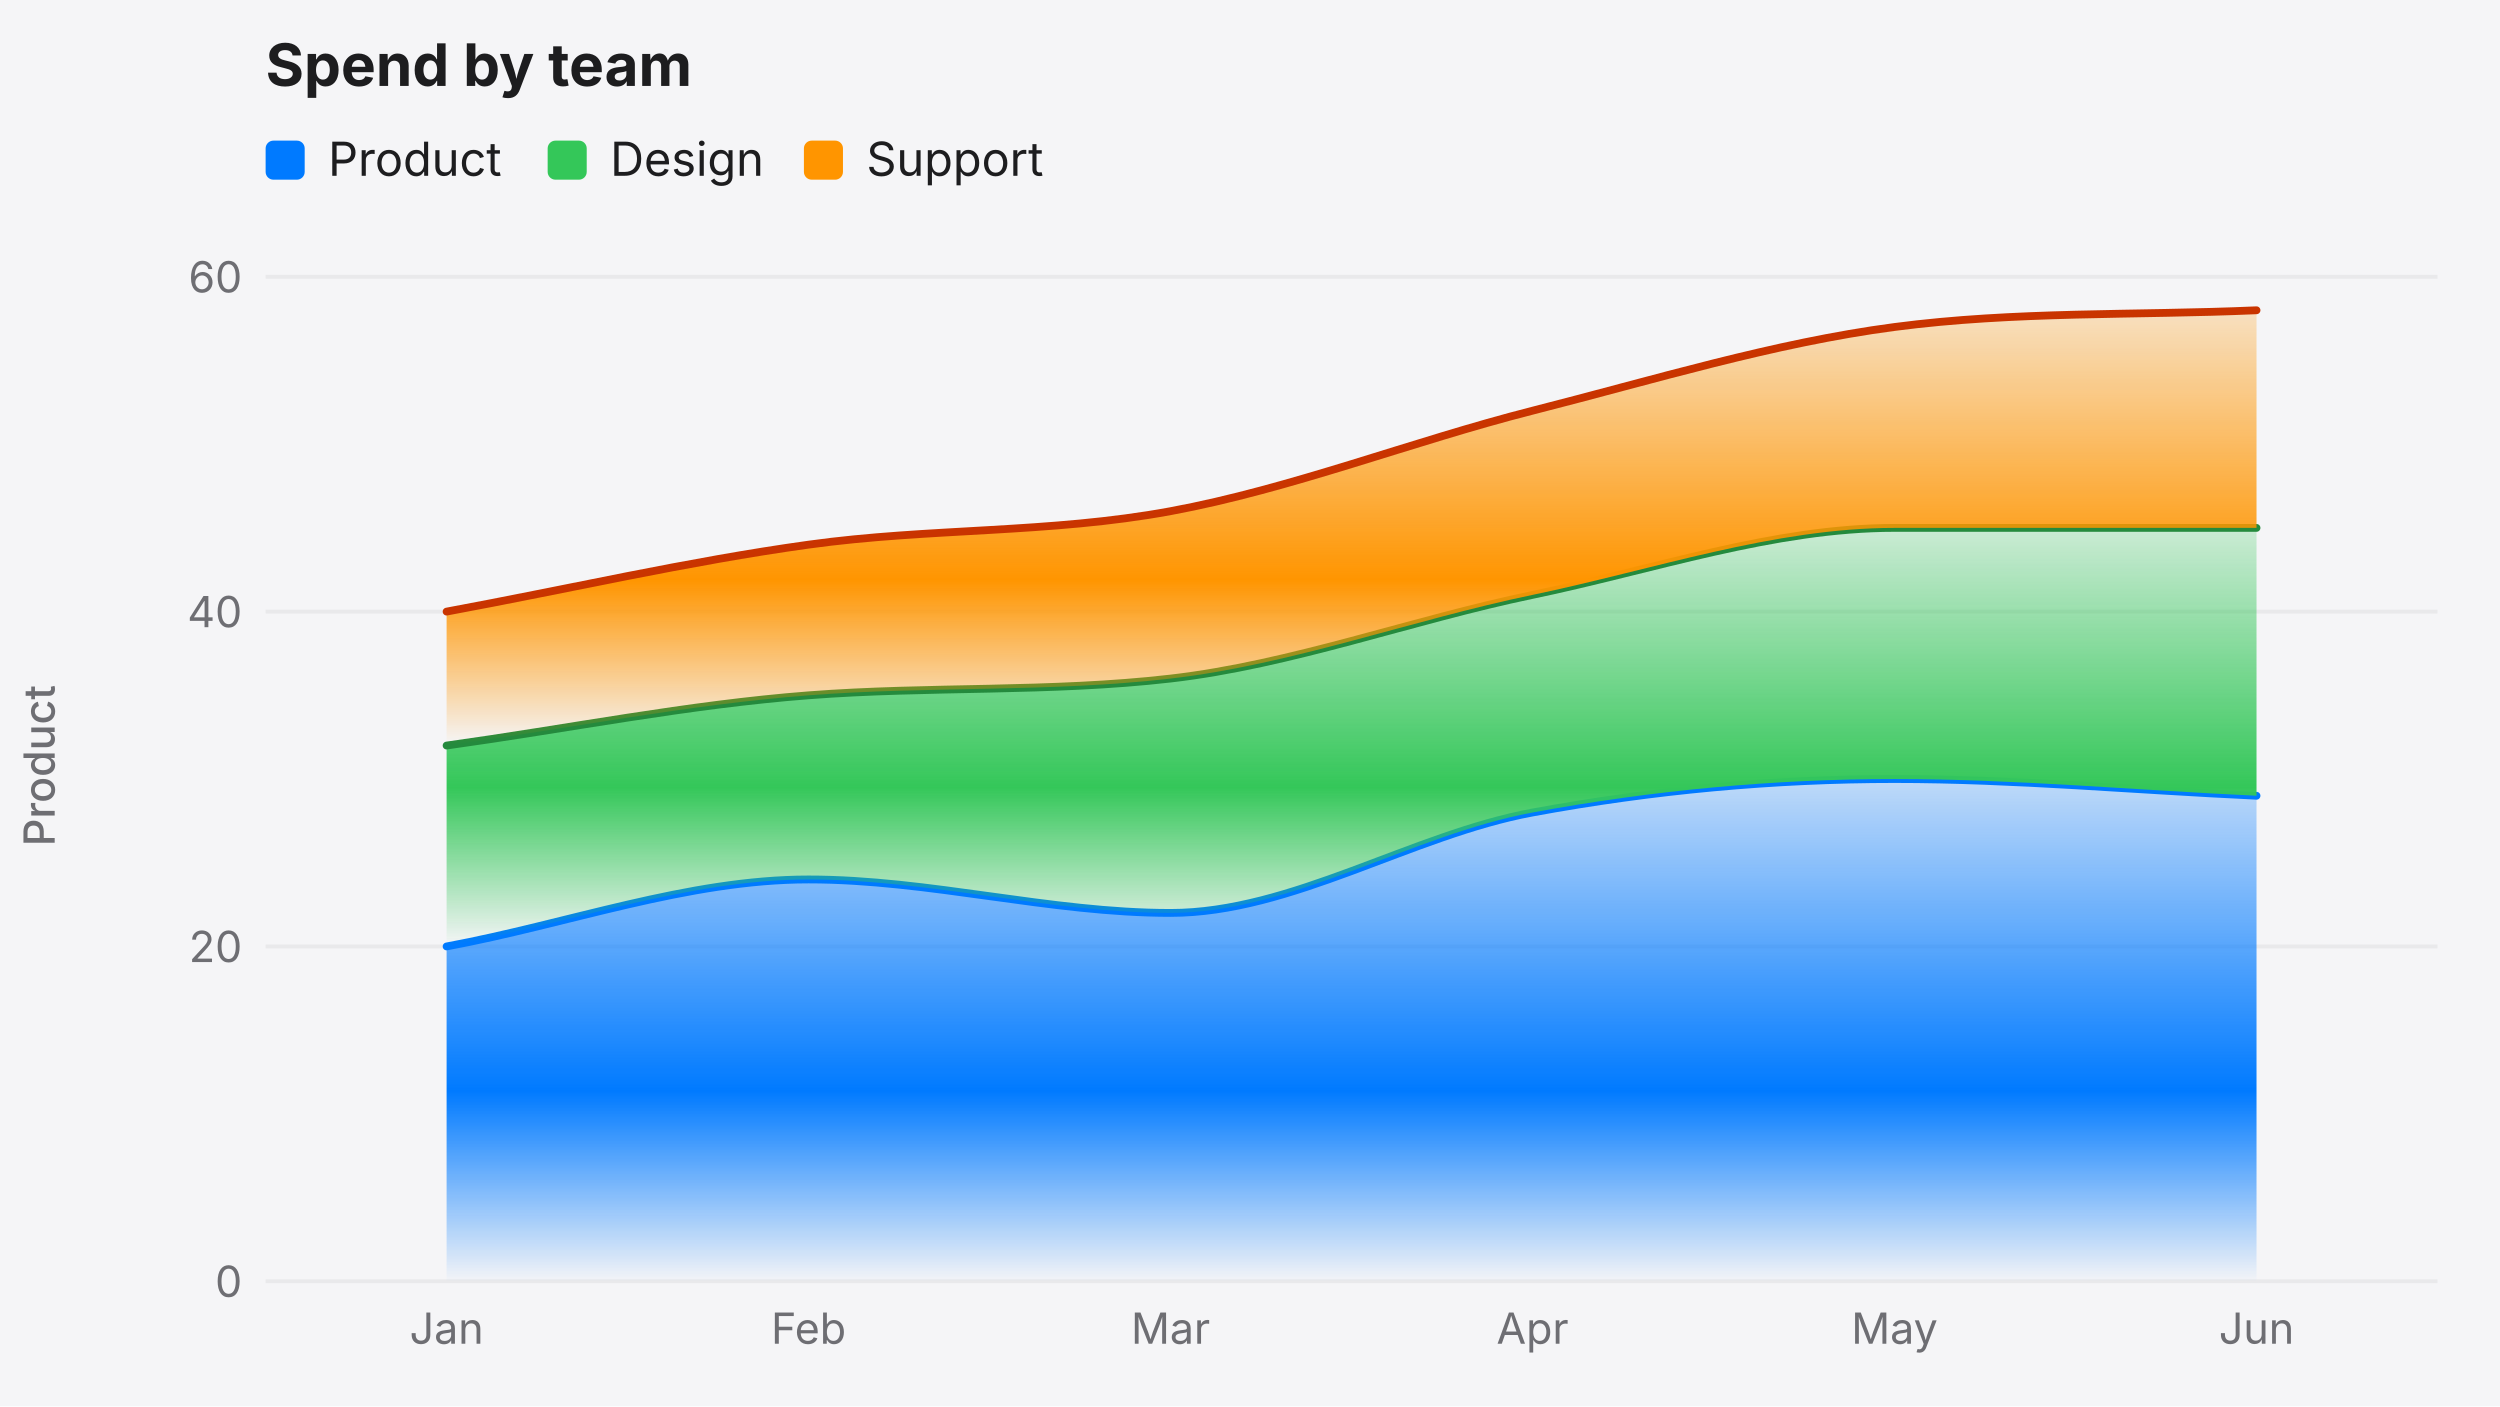
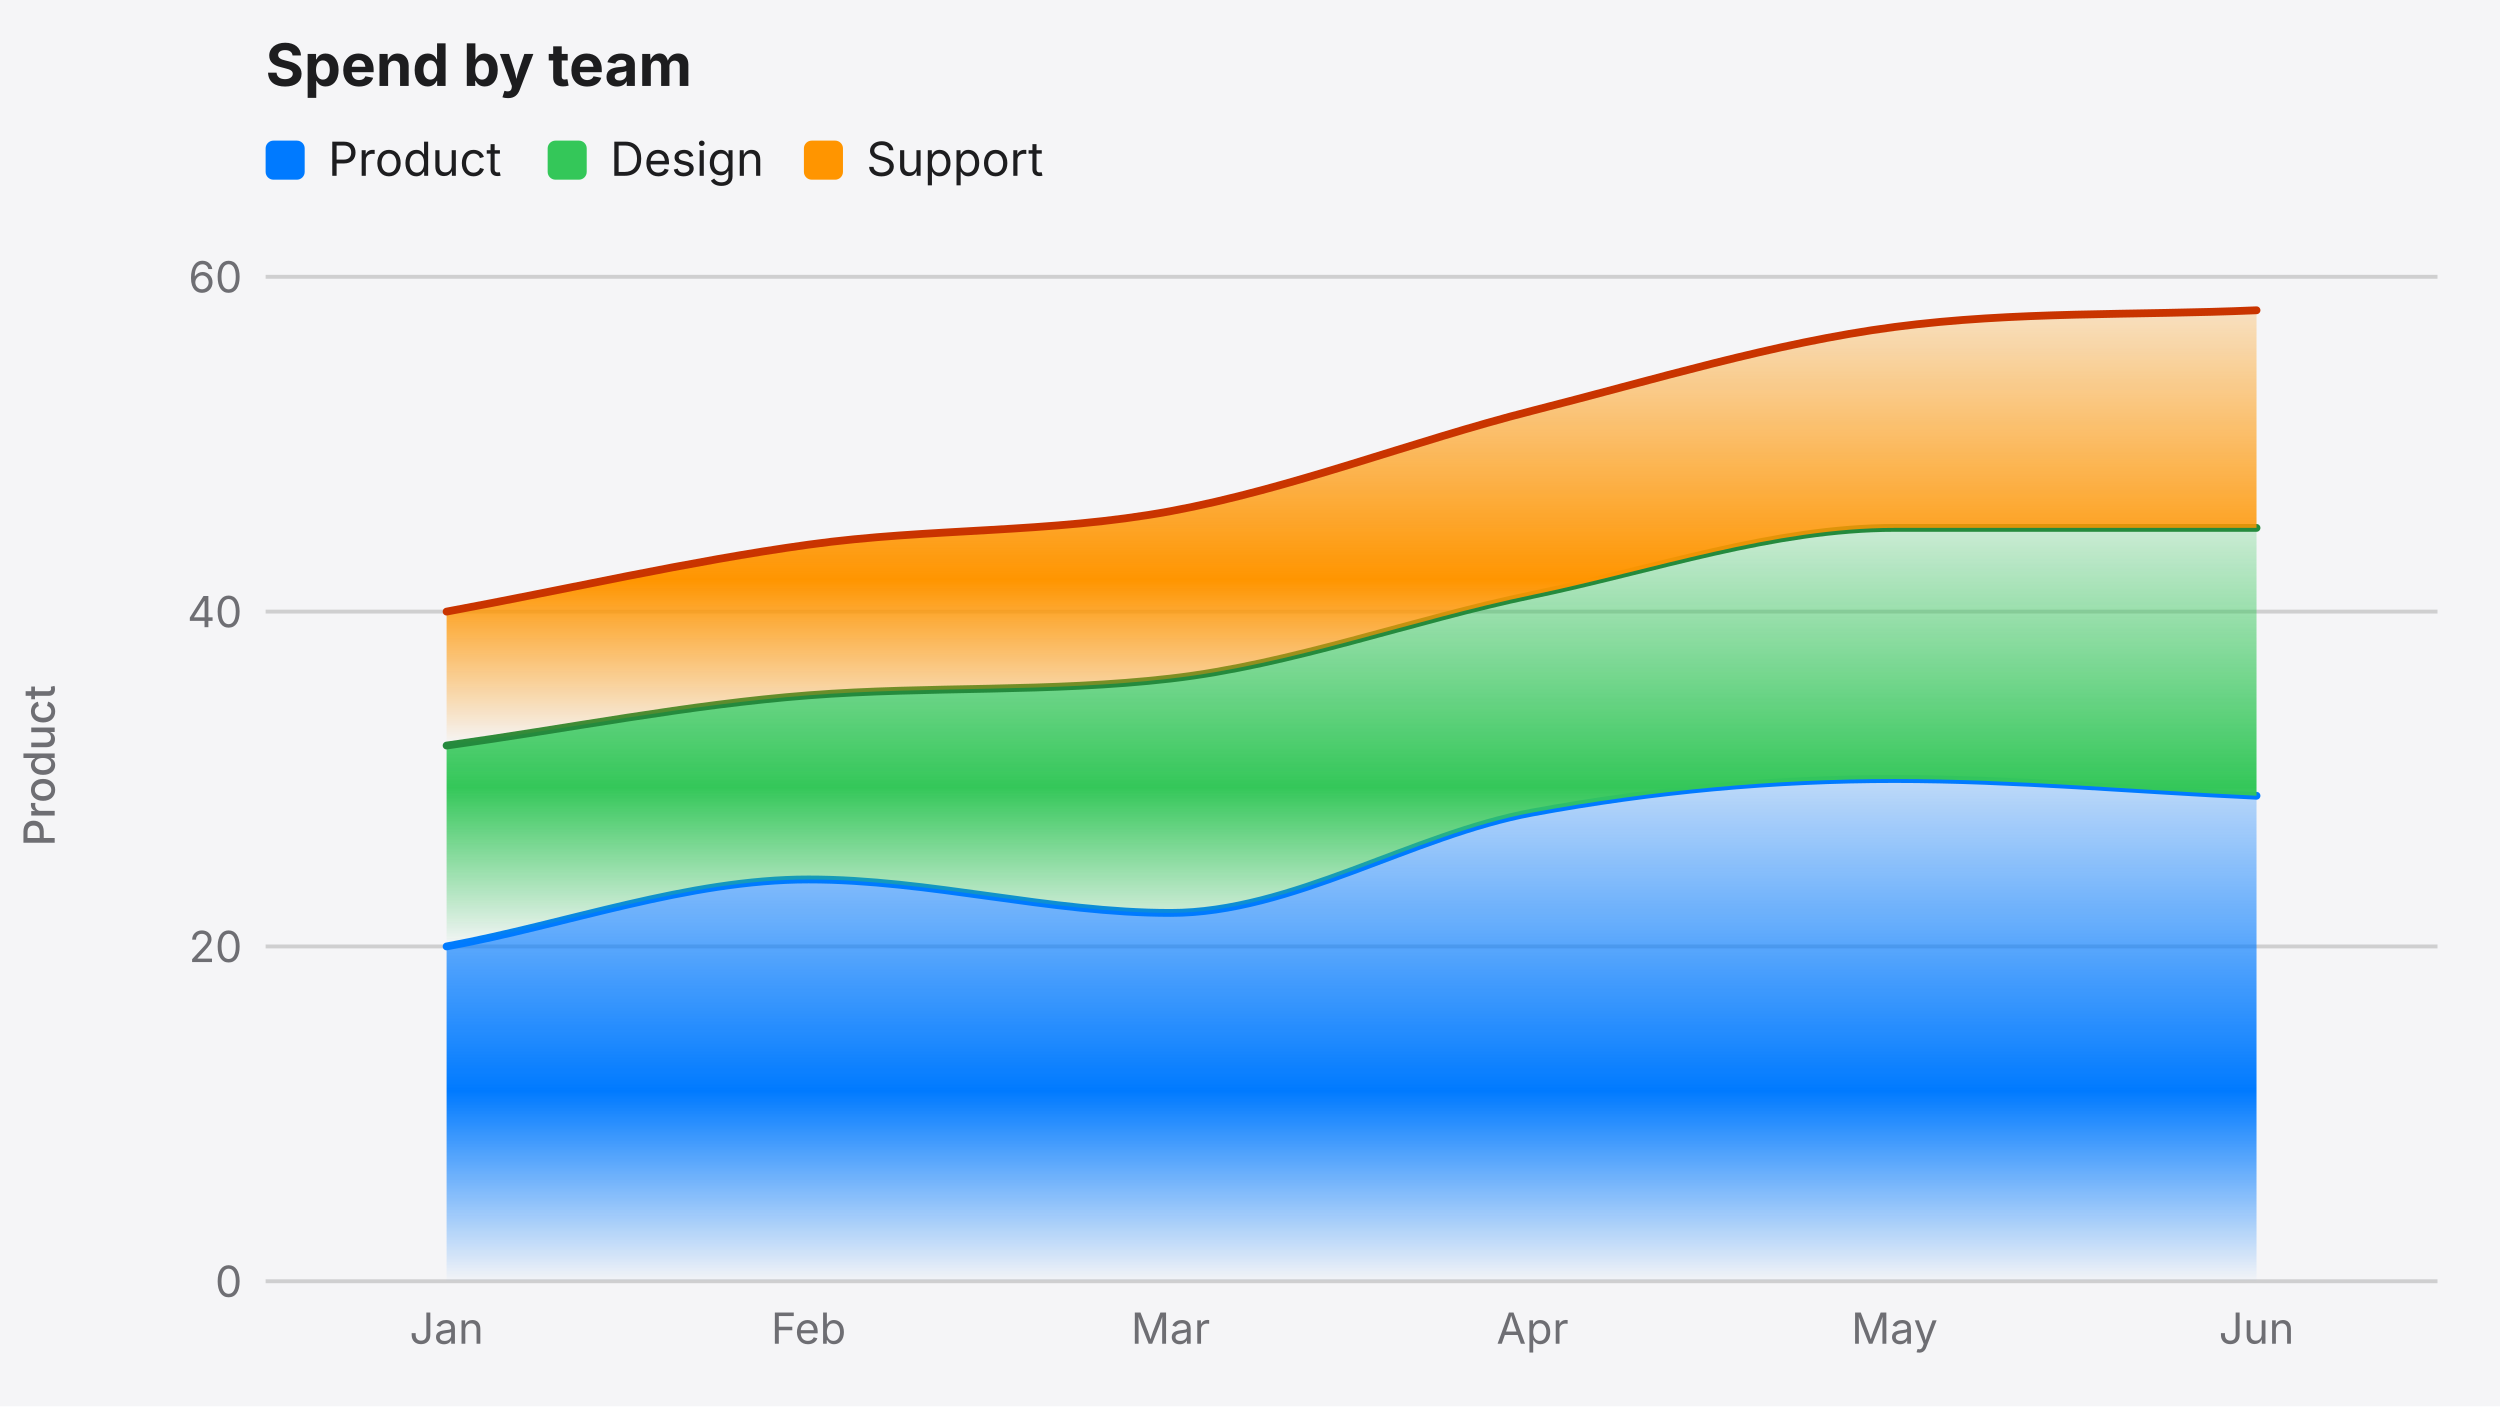
<svg xmlns="http://www.w3.org/2000/svg" width="640" height="360" viewBox="0 0 640 360" role="img" aria-label="Total spend rises from January to June, and product remains the largest share." class="ck-chart" data-ck-type="stacked-area" data-ck-id="cki0r9xv" style="color-scheme:light;font-family:Inter, sans-serif;font-variant-numeric:tabular-nums;font-feature-settings:'tnum';--ck-font-family:Inter, sans-serif">
  <rect width="100%" height="100%" fill="#f5f5f7" data-ck-card="1" />
  <rect width="100%" height="100%" fill="transparent" />
  <text x="68" y="22" fill="#1d1d1f" font-size="15" font-weight="650">Spend by team</text>
  <rect x="68" y="36" width="10" height="10" rx="2" fill="#007aff" />
  <text x="84" y="45" fill="#1d1d1f" font-size="12">Product</text>
  <rect x="140.2" y="36" width="10" height="10" rx="2" fill="#34c759" />
  <text x="156.2" y="45" fill="#1d1d1f" font-size="12">Design</text>
  <rect x="205.8" y="36" width="10" height="10" rx="2" fill="#ff9500" />
  <text x="221.8" y="45" fill="#1d1d1f" font-size="12">Support</text>
  <defs>
    <clipPath id="cki0r9xvwiuuhv">
      <rect x="68" y="64" width="556" height="264" />
    </clipPath>
    <linearGradient id="cki0r9xv-g0" x1="0" y1="0" x2="0" y2="1">
      <stop offset="0%" stop-color="#007aff" stop-opacity="0.22" />
      <stop offset="62%" stop-color="#007aff" stop-opacity="calc(0.22 * 0.35)" />
      <stop offset="100%" stop-color="#007aff" stop-opacity="0" />
    </linearGradient>
    <linearGradient id="cki0r9xv-g1" x1="0" y1="0" x2="0" y2="1">
      <stop offset="0%" stop-color="#34c759" stop-opacity="0.22" />
      <stop offset="62%" stop-color="#34c759" stop-opacity="calc(0.22 * 0.35)" />
      <stop offset="100%" stop-color="#34c759" stop-opacity="0" />
    </linearGradient>
    <linearGradient id="cki0r9xv-g2" x1="0" y1="0" x2="0" y2="1">
      <stop offset="0%" stop-color="#ff9500" stop-opacity="0.22" />
      <stop offset="62%" stop-color="#ff9500" stop-opacity="calc(0.22 * 0.35)" />
      <stop offset="100%" stop-color="#ff9500" stop-opacity="0" />
    </linearGradient>
  </defs>
-   <line x1="68" y1="328" x2="624" y2="328" stroke="rgba(0, 0, 0, 0.05)" />
-   <line x1="68" y1="242.29" x2="624" y2="242.29" stroke="rgba(0, 0, 0, 0.05)" />
-   <line x1="68" y1="156.57" x2="624" y2="156.57" stroke="rgba(0, 0, 0, 0.05)" />
-   <line x1="68" y1="70.86" x2="624" y2="70.86" stroke="rgba(0, 0, 0, 0.05)" />
+   <line x1="68" y1="328" x2="624" y2="328" stroke="rgba(0, 0, 0, 0.16)" />
+   <line x1="68" y1="242.29" x2="624" y2="242.29" stroke="rgba(0, 0, 0, 0.16)" />
+   <line x1="68" y1="156.57" x2="624" y2="156.57" stroke="rgba(0, 0, 0, 0.16)" />
+   <line x1="68" y1="70.86" x2="624" y2="70.86" stroke="rgba(0, 0, 0, 0.16)" />
  <g clip-path="url(#cki0r9xvwiuuhv)">
    <path d="M 114.33 242.29 C 145.22 236.57, 176.11 225.14, 207 225.14 C 237.89 225.14, 268.78 233.71, 299.67 233.71 C 330.56 233.71, 361.44 213.71, 392.33 208 C 423.22 202.29, 454.11 199.43, 485 199.43 C 515.89 199.43, 546.78 202.29, 577.67 203.71 L 577.67 328 L 114.33 328 Z" fill="url(#cki0r9xv-g0)" fill-opacity="1" stroke="none" />
    <path d="M 114.33 242.29 C 145.22 236.57, 176.11 225.14, 207 225.14 C 237.89 225.14, 268.78 233.71, 299.67 233.71 C 330.56 233.71, 361.44 213.71, 392.33 208 C 423.22 202.29, 454.11 199.43, 485 199.43 C 515.89 199.43, 546.78 202.29, 577.67 203.71" fill="none" stroke="#007aff" stroke-linejoin="round" stroke-linecap="round" stroke-width="2" />
    <circle cx="114.33" cy="242.29" r="3" fill="#007aff" style="display:none" />
    <circle cx="207" cy="225.14" r="3" fill="#007aff" style="display:none" />
    <circle cx="299.67" cy="233.71" r="3" fill="#007aff" style="display:none" />
    <circle cx="392.33" cy="208" r="3" fill="#007aff" style="display:none" />
    <circle cx="485" cy="199.43" r="3" fill="#007aff" style="display:none" />
    <circle cx="577.67" cy="203.71" r="3" fill="#007aff" style="display:none" />
    <path d="M 114.33 190.86 C 145.22 186.57, 176.11 180.38, 207 178 C 237.89 175.62, 268.78 177.28, 299.67 173.71 C 330.56 170.15, 361.44 158.71, 392.33 152.29 C 423.22 145.86, 454.11 135.14, 485 135.14 C 515.89 135.14, 546.78 135.14, 577.67 135.14 L 577.67 203.71 C 546.78 202.29, 515.89 199.43, 485 199.43 C 454.11 199.43, 423.22 202.29, 392.33 208 C 361.44 213.71, 330.56 233.71, 299.67 233.71 C 268.78 233.71, 237.89 225.14, 207 225.14 C 176.11 225.14, 145.22 236.57, 114.33 242.29 Z" fill="url(#cki0r9xv-g1)" fill-opacity="1" stroke="none" />
    <path d="M 114.33 190.86 C 145.22 186.57, 176.11 180.38, 207 178 C 237.89 175.62, 268.78 177.28, 299.67 173.71 C 330.56 170.15, 361.44 158.71, 392.33 152.29 C 423.22 145.86, 454.11 135.14, 485 135.14 C 515.89 135.14, 546.78 135.14, 577.67 135.14" fill="none" stroke="#248a3d" stroke-linejoin="round" stroke-linecap="round" stroke-width="2" />
    <circle cx="114.33" cy="190.86" r="3" fill="#34c759" style="display:none" />
    <circle cx="207" cy="178" r="3" fill="#34c759" style="display:none" />
    <circle cx="299.67" cy="173.71" r="3" fill="#34c759" style="display:none" />
    <circle cx="392.33" cy="152.29" r="3" fill="#34c759" style="display:none" />
    <circle cx="485" cy="135.14" r="3" fill="#34c759" style="display:none" />
    <circle cx="577.67" cy="135.14" r="3" fill="#34c759" style="display:none" />
    <path d="M 114.33 156.57 C 145.22 150.86, 176.11 143.71, 207 139.43 C 237.89 135.14, 268.78 136.57, 299.67 130.86 C 330.56 125.14, 361.44 113, 392.33 105.14 C 423.22 97.29, 454.11 87.78, 485 83.71 C 515.89 79.65, 546.78 80.78, 577.67 79.43 L 577.67 135.14 C 546.78 135.14, 515.89 135.14, 485 135.14 C 454.11 135.14, 423.22 145.86, 392.33 152.29 C 361.44 158.71, 330.56 170.15, 299.67 173.71 C 268.78 177.28, 237.89 175.62, 207 178 C 176.11 180.38, 145.22 186.57, 114.33 190.86 Z" fill="url(#cki0r9xv-g2)" fill-opacity="1" stroke="none" />
    <path d="M 114.33 156.57 C 145.22 150.86, 176.11 143.71, 207 139.43 C 237.89 135.14, 268.78 136.57, 299.67 130.86 C 330.56 125.14, 361.44 113, 392.33 105.14 C 423.22 97.29, 454.11 87.78, 485 83.71 C 515.89 79.65, 546.78 80.78, 577.67 79.43" fill="none" stroke="#c93400" stroke-linejoin="round" stroke-linecap="round" stroke-width="2" />
    <circle cx="114.33" cy="156.57" r="3" fill="#ff9500" style="display:none" />
    <circle cx="207" cy="139.43" r="3" fill="#ff9500" style="display:none" />
    <circle cx="299.67" cy="130.86" r="3" fill="#ff9500" style="display:none" />
    <circle cx="392.33" cy="105.14" r="3" fill="#ff9500" style="display:none" />
    <circle cx="485" cy="83.71" r="3" fill="#ff9500" style="display:none" />
    <circle cx="577.67" cy="79.43" r="3" fill="#ff9500" style="display:none" />
  </g>
  <text x="62" y="332" text-anchor="end" fill="#6e6e73" font-size="11">0</text>
  <text x="62" y="246.29" text-anchor="end" fill="#6e6e73" font-size="11">20</text>
  <text x="62" y="160.57" text-anchor="end" fill="#6e6e73" font-size="11">40</text>
  <text x="62" y="74.86" text-anchor="end" fill="#6e6e73" font-size="11">60</text>
  <text x="114.33" y="344" text-anchor="middle" fill="#6e6e73" font-size="11">Jan</text>
  <text x="207" y="344" text-anchor="middle" fill="#6e6e73" font-size="11">Feb</text>
  <text x="299.67" y="344" text-anchor="middle" fill="#6e6e73" font-size="11">Mar</text>
  <text x="392.33" y="344" text-anchor="middle" fill="#6e6e73" font-size="11">Apr</text>
  <text x="485" y="344" text-anchor="middle" fill="#6e6e73" font-size="11">May</text>
  <text x="577.67" y="344" text-anchor="middle" fill="#6e6e73" font-size="11">Jun</text>
  <text x="14" y="196" text-anchor="middle" fill="#6e6e73" font-size="11" font-weight="500" transform="rotate(-90 14 196)">Product</text>
</svg>
